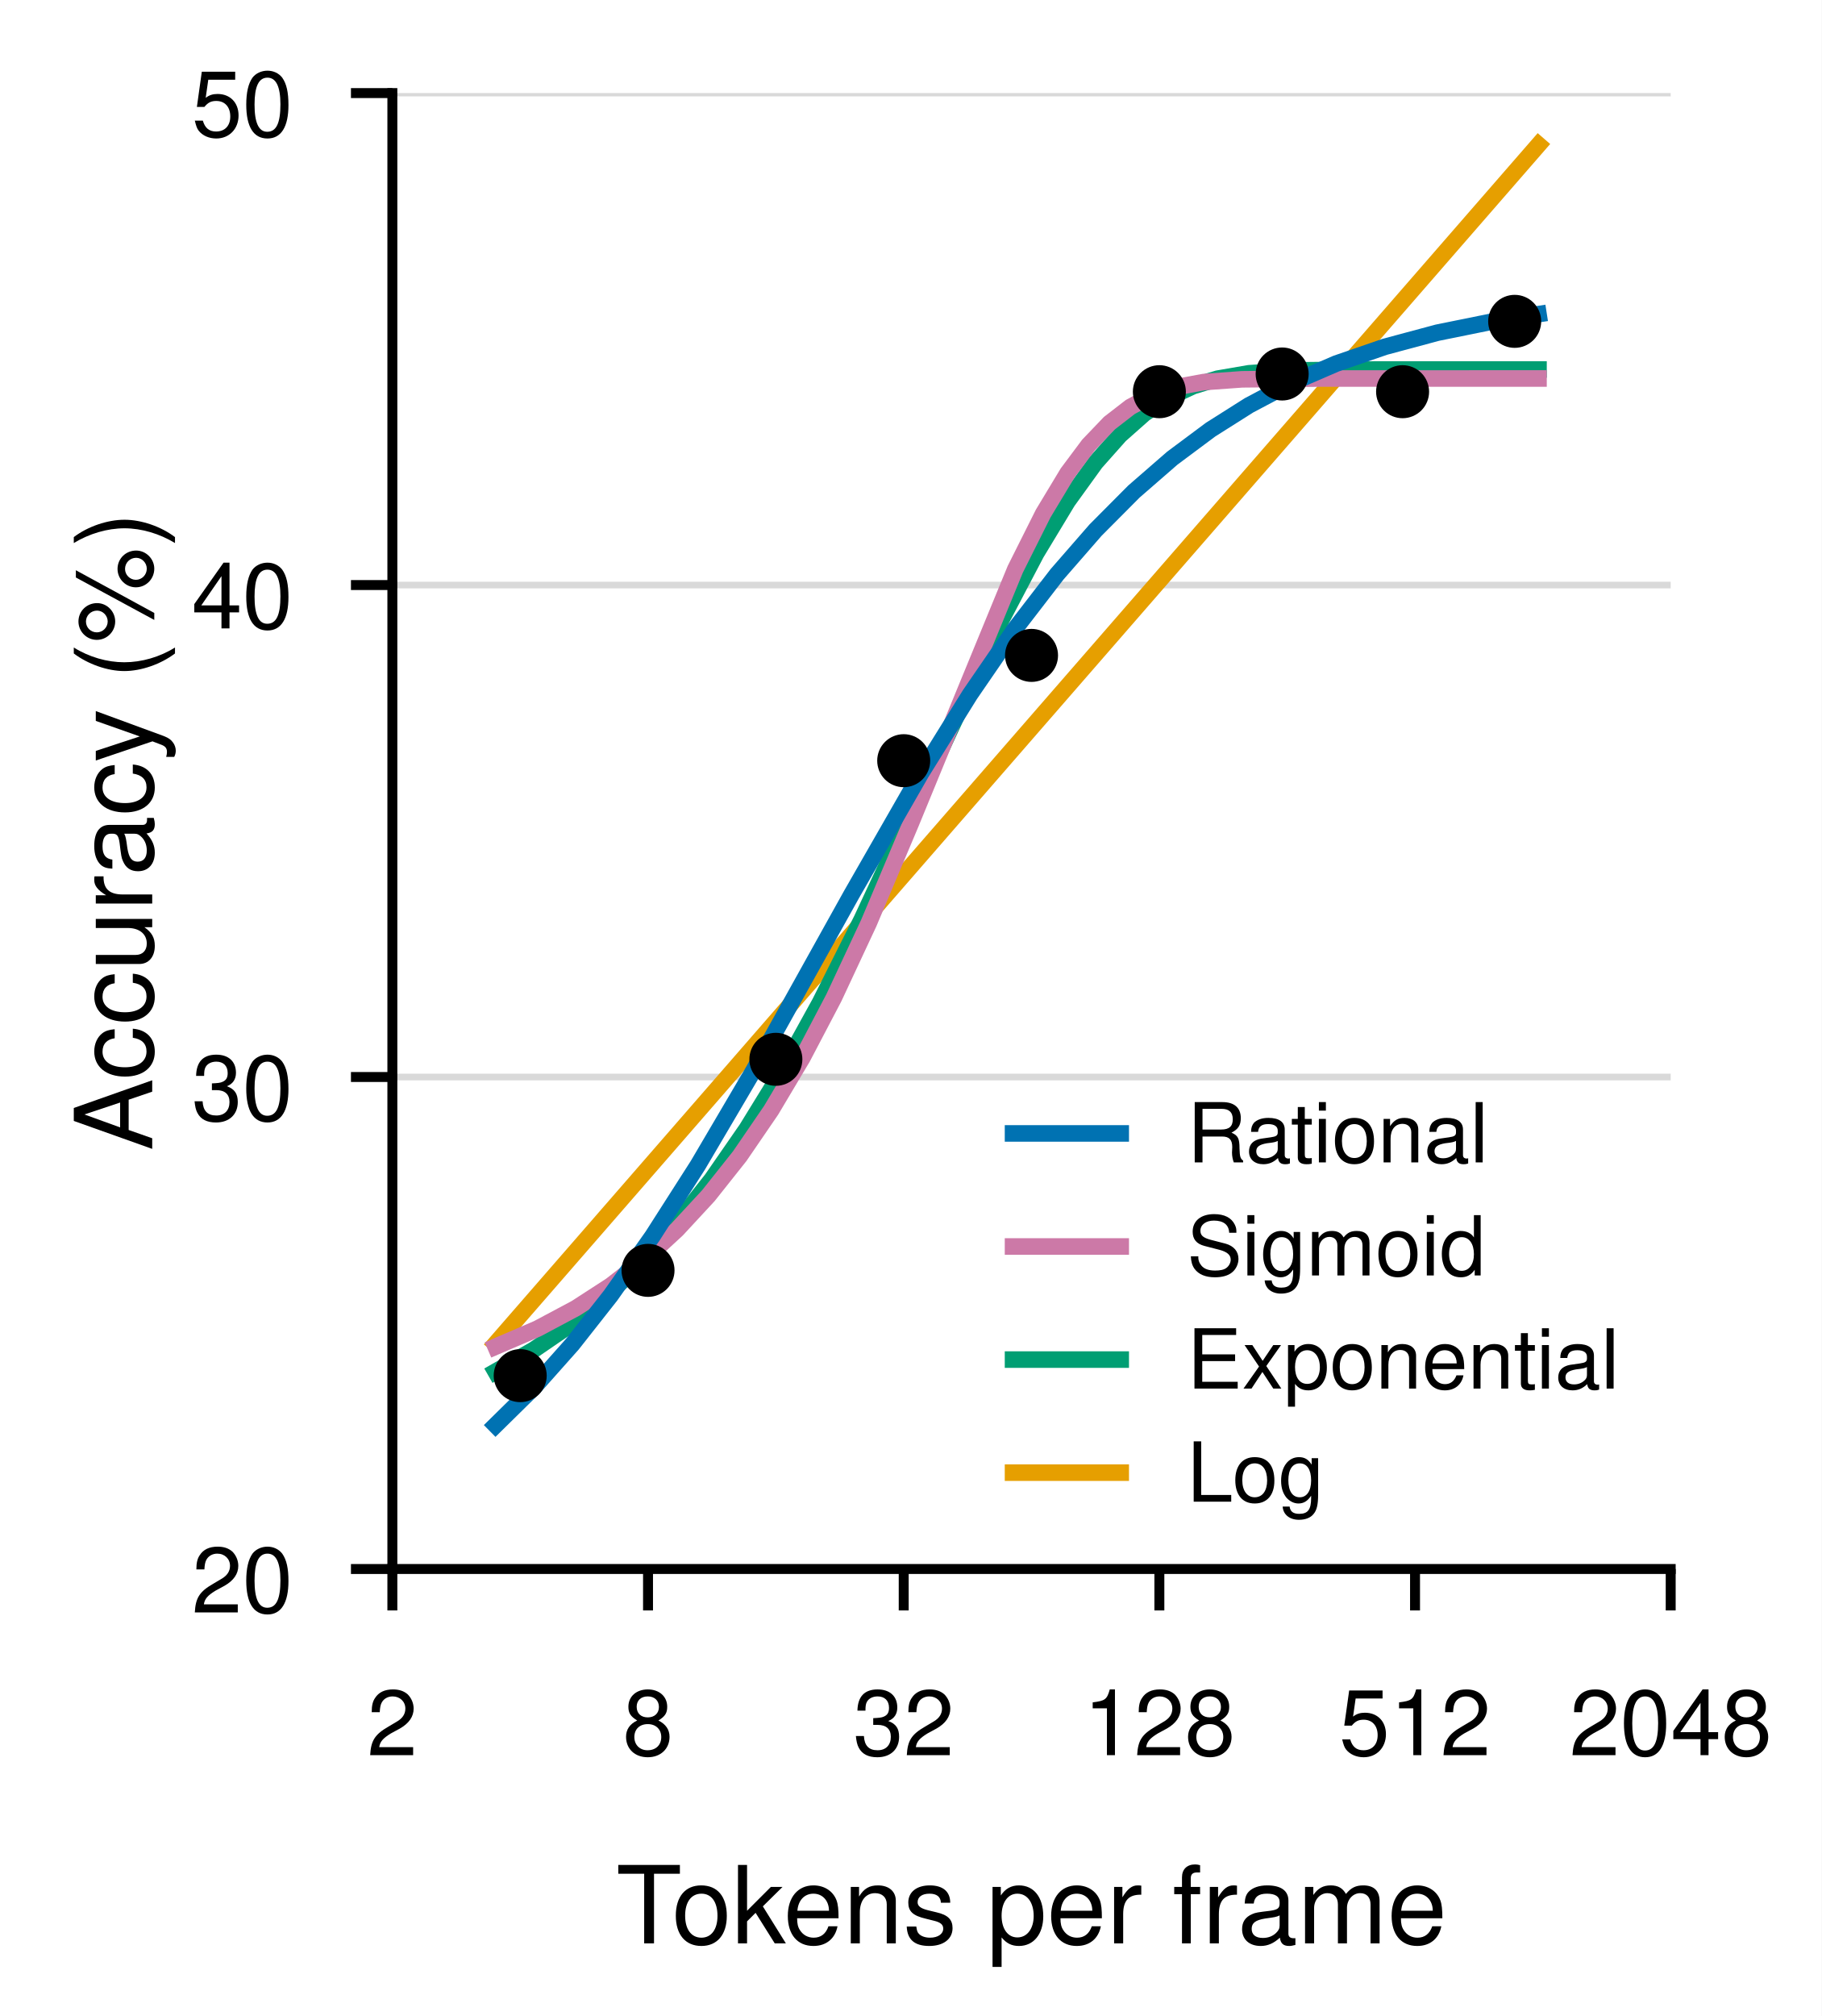
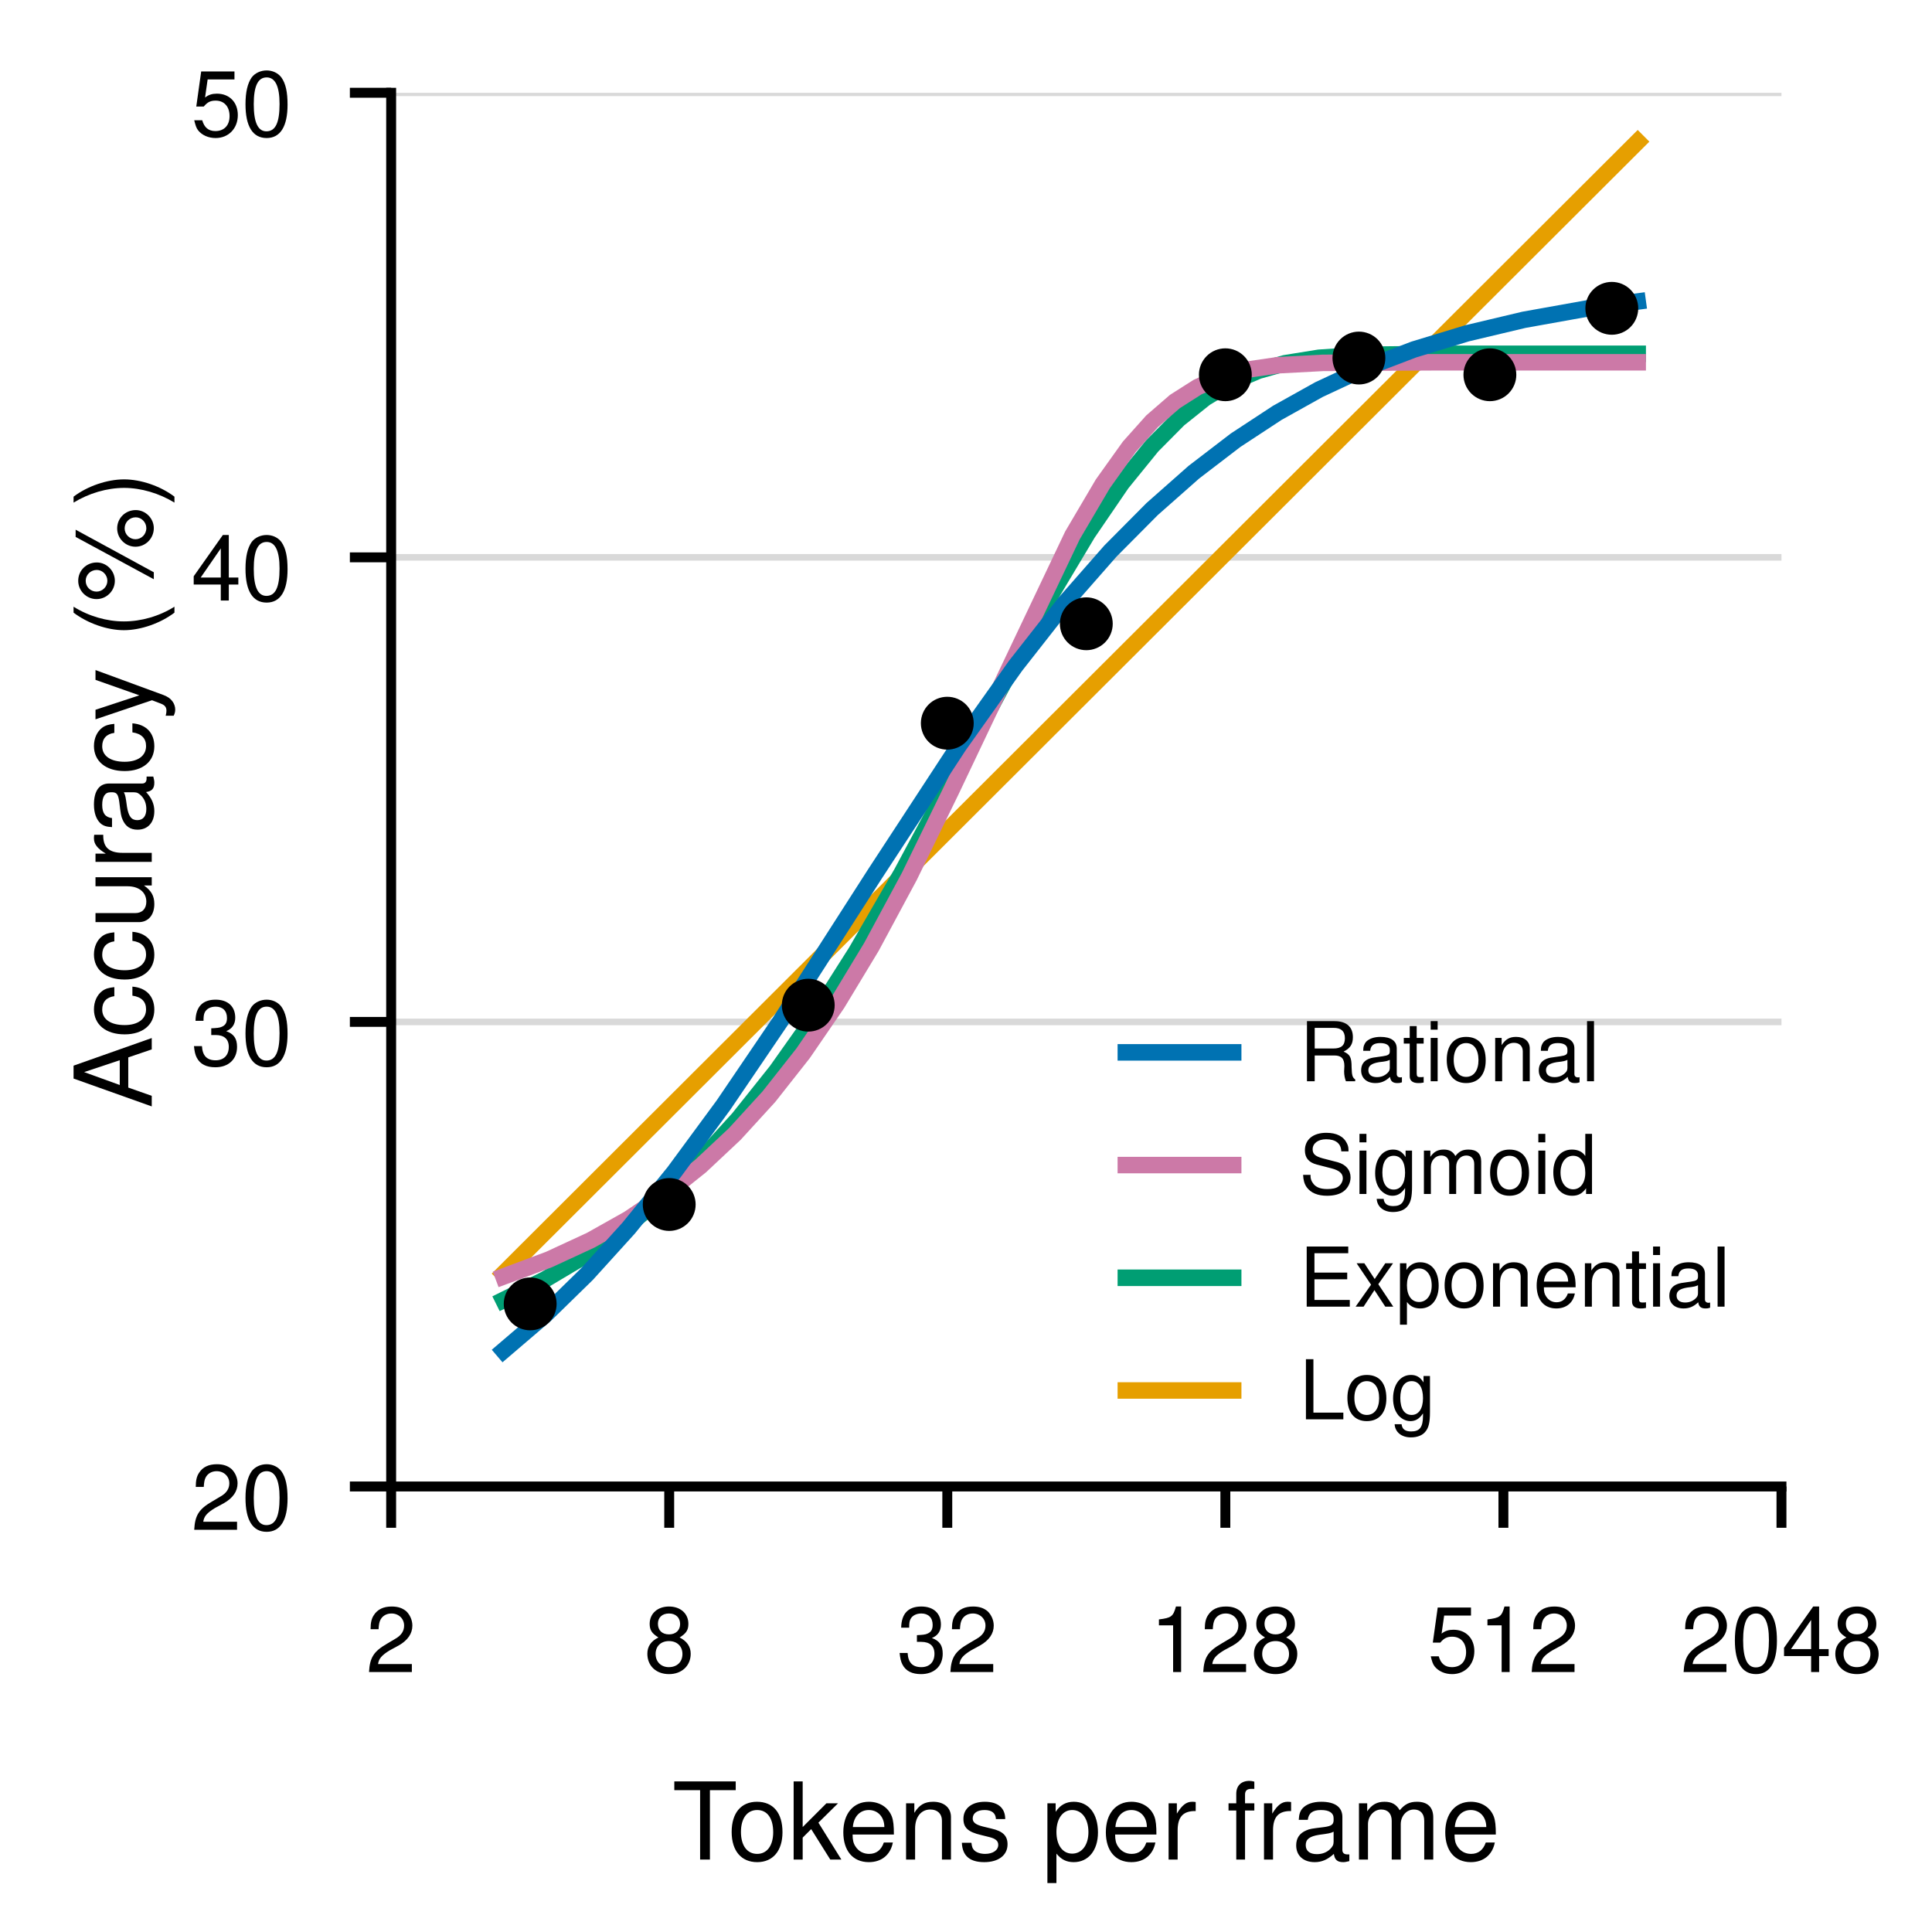
- <svg xmlns="http://www.w3.org/2000/svg" xmlns:xlink="http://www.w3.org/1999/xlink" width="109.98pt" height="121.68pt" viewBox="0 0 109.98 121.68" version="1.1">
+ <svg xmlns="http://www.w3.org/2000/svg" xmlns:xlink="http://www.w3.org/1999/xlink" width="117pt" height="117pt" viewBox="0 0 117 117" version="1.1">
  <defs>
    <style type="text/css">*{stroke-linejoin: round; stroke-linecap: butt}</style>
  </defs>
  <g id="figure_1">
    <g id="patch_1">
-       <path d="M 0 121.68  L 109.98 121.68  L 109.98 0  L 0 0  z " style="fill: #ffffff" />
+       <path d="M 0 117  L 117 117  L 117 0  L 0 0  z " style="fill: #ffffff" />
    </g>
    <g id="axes_1">
      <g id="patch_2">
-         <path d="M 23.688 94.7  L 100.864 94.7  L 100.864 5.618  L 23.688 5.618  z " style="fill: #ffffff" />
+         <path d="M 23.688 90.02  L 107.884 90.02  L 107.884 5.618  L 23.688 5.618  z " style="fill: #ffffff" />
      </g>
      <g id="matplotlib.axis_1">
        <g id="xtick_1">
          <g id="line2d_1">
            <defs>
-               <path id="mbc53aca474" d="M 0 0  L 0 2.5  " style="stroke: #000000; stroke-width: 0.6" />
+               <path id="mdc8df71cb1" d="M 0 0  L 0 2.5  " style="stroke: #000000; stroke-width: 0.6" />
            </defs>
            <g>
-               <use xlink:href="#mbc53aca474" x="23.688" y="94.7" style="stroke: #000000; stroke-width: 0.6" />
+               <use xlink:href="#mdc8df71cb1" x="23.688" y="90.02" style="stroke: #000000; stroke-width: 0.6" />
            </g>
          </g>
          <g id="text_1">
-             <text style="font-size: 5.5px; font-family: 'Helvetica Neue', 'Helvetica', 'Arial', 'TeX Gyre Heros', 'Nimbus Sans', 'Liberation Sans', 'DejaVu Sans', sans-serif; text-anchor: middle" x="23.688" y="105.936" transform="rotate(-0 23.68805 105.9358)">2</text>
+             <text style="font-size: 5.5px; font-family: 'Helvetica Neue', 'Helvetica', 'Arial', 'TeX Gyre Heros', 'Nimbus Sans', 'Liberation Sans', 'DejaVu Sans', sans-serif; text-anchor: middle" x="23.688" y="101.256" transform="rotate(-0 23.68805 101.2558)">2</text>
          </g>
        </g>
        <g id="xtick_2">
          <g id="line2d_2">
            <g>
-               <use xlink:href="#mbc53aca474" x="39.123" y="94.7" style="stroke: #000000; stroke-width: 0.6" />
+               <use xlink:href="#mdc8df71cb1" x="40.527" y="90.02" style="stroke: #000000; stroke-width: 0.6" />
            </g>
          </g>
          <g id="text_2">
-             <text style="font-size: 5.5px; font-family: 'Helvetica Neue', 'Helvetica', 'Arial', 'TeX Gyre Heros', 'Nimbus Sans', 'Liberation Sans', 'DejaVu Sans', sans-serif; text-anchor: middle" x="39.123" y="105.936" transform="rotate(-0 39.12333 105.9358)">8</text>
+             <text style="font-size: 5.5px; font-family: 'Helvetica Neue', 'Helvetica', 'Arial', 'TeX Gyre Heros', 'Nimbus Sans', 'Liberation Sans', 'DejaVu Sans', sans-serif; text-anchor: middle" x="40.527" y="101.256" transform="rotate(-0 40.52733 101.2558)">8</text>
          </g>
        </g>
        <g id="xtick_3">
          <g id="line2d_3">
            <g>
-               <use xlink:href="#mbc53aca474" x="54.559" y="94.7" style="stroke: #000000; stroke-width: 0.6" />
+               <use xlink:href="#mdc8df71cb1" x="57.367" y="90.02" style="stroke: #000000; stroke-width: 0.6" />
            </g>
          </g>
          <g id="text_3">
-             <text style="font-size: 5.5px; font-family: 'Helvetica Neue', 'Helvetica', 'Arial', 'TeX Gyre Heros', 'Nimbus Sans', 'Liberation Sans', 'DejaVu Sans', sans-serif; text-anchor: middle" x="54.559" y="105.936" transform="rotate(-0 54.55861 105.9358)">32</text>
+             <text style="font-size: 5.5px; font-family: 'Helvetica Neue', 'Helvetica', 'Arial', 'TeX Gyre Heros', 'Nimbus Sans', 'Liberation Sans', 'DejaVu Sans', sans-serif; text-anchor: middle" x="57.367" y="101.256" transform="rotate(-0 57.36661 101.2558)">32</text>
          </g>
        </g>
        <g id="xtick_4">
          <g id="line2d_4">
            <g>
-               <use xlink:href="#mbc53aca474" x="69.994" y="94.7" style="stroke: #000000; stroke-width: 0.6" />
+               <use xlink:href="#mdc8df71cb1" x="74.206" y="90.02" style="stroke: #000000; stroke-width: 0.6" />
            </g>
          </g>
          <g id="text_4">
-             <text style="font-size: 5.5px; font-family: 'Helvetica Neue', 'Helvetica', 'Arial', 'TeX Gyre Heros', 'Nimbus Sans', 'Liberation Sans', 'DejaVu Sans', sans-serif; text-anchor: middle" x="69.994" y="105.936" transform="rotate(-0 69.99389 105.9358)">128</text>
+             <text style="font-size: 5.5px; font-family: 'Helvetica Neue', 'Helvetica', 'Arial', 'TeX Gyre Heros', 'Nimbus Sans', 'Liberation Sans', 'DejaVu Sans', sans-serif; text-anchor: middle" x="74.206" y="101.256" transform="rotate(-0 74.20589 101.2558)">128</text>
          </g>
        </g>
        <g id="xtick_5">
          <g id="line2d_5">
            <g>
-               <use xlink:href="#mbc53aca474" x="85.429" y="94.7" style="stroke: #000000; stroke-width: 0.6" />
+               <use xlink:href="#mdc8df71cb1" x="91.045" y="90.02" style="stroke: #000000; stroke-width: 0.6" />
            </g>
          </g>
          <g id="text_5">
-             <text style="font-size: 5.5px; font-family: 'Helvetica Neue', 'Helvetica', 'Arial', 'TeX Gyre Heros', 'Nimbus Sans', 'Liberation Sans', 'DejaVu Sans', sans-serif; text-anchor: middle" x="85.429" y="105.936" transform="rotate(-0 85.42917 105.9358)">512</text>
+             <text style="font-size: 5.5px; font-family: 'Helvetica Neue', 'Helvetica', 'Arial', 'TeX Gyre Heros', 'Nimbus Sans', 'Liberation Sans', 'DejaVu Sans', sans-serif; text-anchor: middle" x="91.045" y="101.256" transform="rotate(-0 91.04517 101.2558)">512</text>
          </g>
        </g>
        <g id="xtick_6">
          <g id="line2d_6">
            <g>
-               <use xlink:href="#mbc53aca474" x="100.864" y="94.7" style="stroke: #000000; stroke-width: 0.6" />
+               <use xlink:href="#mdc8df71cb1" x="107.884" y="90.02" style="stroke: #000000; stroke-width: 0.6" />
            </g>
          </g>
          <g id="text_6">
-             <text style="font-size: 5.5px; font-family: 'Helvetica Neue', 'Helvetica', 'Arial', 'TeX Gyre Heros', 'Nimbus Sans', 'Liberation Sans', 'DejaVu Sans', sans-serif; text-anchor: middle" x="100.864" y="105.936" transform="rotate(-0 100.8644 105.9358)">2048</text>
+             <text style="font-size: 5.5px; font-family: 'Helvetica Neue', 'Helvetica', 'Arial', 'TeX Gyre Heros', 'Nimbus Sans', 'Liberation Sans', 'DejaVu Sans', sans-serif; text-anchor: middle" x="107.884" y="101.256" transform="rotate(-0 107.8844 101.2558)">2048</text>
          </g>
        </g>
        <g id="text_7">
-           <text style="font-size: 6.5px; font-family: 'Helvetica Neue', 'Helvetica', 'Arial', 'TeX Gyre Heros', 'Nimbus Sans', 'Liberation Sans', 'DejaVu Sans', sans-serif; text-anchor: middle" x="62.276" y="117.295" transform="rotate(-0 62.27625 117.2953)">Tokens per frame</text>
+           <text style="font-size: 6.5px; font-family: 'Helvetica Neue', 'Helvetica', 'Arial', 'TeX Gyre Heros', 'Nimbus Sans', 'Liberation Sans', 'DejaVu Sans', sans-serif; text-anchor: middle" x="65.786" y="112.615" transform="rotate(-0 65.78625 112.6153)">Tokens per frame</text>
        </g>
      </g>
      <g id="matplotlib.axis_2">
        <g id="ytick_1">
          <g id="line2d_7">
-             <path d="M 23.688 94.7  L 100.864 94.7  " clip-path="url(#p4c3067a71f)" style="fill: none; stroke: #d9d9d9; stroke-width: 0.4; stroke-linecap: square" />
+             <path d="M 23.688 90.02  L 107.884 90.02  " clip-path="url(#p978c9655ca)" style="fill: none; stroke: #d9d9d9; stroke-width: 0.4; stroke-linecap: square" />
          </g>
          <g id="line2d_8">
            <defs>
-               <path id="m7f5ef1f5fa" d="M 0 0  L -2.5 0  " style="stroke: #000000; stroke-width: 0.6" />
+               <path id="md2585a18ff" d="M 0 0  L -2.5 0  " style="stroke: #000000; stroke-width: 0.6" />
            </defs>
            <g>
-               <use xlink:href="#m7f5ef1f5fa" x="23.688" y="94.7" style="stroke: #000000; stroke-width: 0.6" />
+               <use xlink:href="#md2585a18ff" x="23.688" y="90.02" style="stroke: #000000; stroke-width: 0.6" />
            </g>
          </g>
          <g id="text_8">
-             <text style="font-size: 5.5px; font-family: 'Helvetica Neue', 'Helvetica', 'Arial', 'TeX Gyre Heros', 'Nimbus Sans', 'Liberation Sans', 'DejaVu Sans', sans-serif; text-anchor: end" x="17.688" y="97.318" transform="rotate(-0 17.68805 97.31776)">20</text>
+             <text style="font-size: 5.5px; font-family: 'Helvetica Neue', 'Helvetica', 'Arial', 'TeX Gyre Heros', 'Nimbus Sans', 'Liberation Sans', 'DejaVu Sans', sans-serif; text-anchor: end" x="17.688" y="92.638" transform="rotate(-0 17.68805 92.63776)">20</text>
          </g>
        </g>
        <g id="ytick_2">
          <g id="line2d_9">
-             <path d="M 23.688 65.006  L 100.864 65.006  " clip-path="url(#p4c3067a71f)" style="fill: none; stroke: #d9d9d9; stroke-width: 0.4; stroke-linecap: square" />
+             <path d="M 23.688 61.886  L 107.884 61.886  " clip-path="url(#p978c9655ca)" style="fill: none; stroke: #d9d9d9; stroke-width: 0.4; stroke-linecap: square" />
          </g>
          <g id="line2d_10">
            <g>
-               <use xlink:href="#m7f5ef1f5fa" x="23.688" y="65.006" style="stroke: #000000; stroke-width: 0.6" />
+               <use xlink:href="#md2585a18ff" x="23.688" y="61.886" style="stroke: #000000; stroke-width: 0.6" />
            </g>
          </g>
          <g id="text_9">
-             <text style="font-size: 5.5px; font-family: 'Helvetica Neue', 'Helvetica', 'Arial', 'TeX Gyre Heros', 'Nimbus Sans', 'Liberation Sans', 'DejaVu Sans', sans-serif; text-anchor: end" x="17.688" y="67.624" transform="rotate(-0 17.68805 67.62392)">30</text>
+             <text style="font-size: 5.5px; font-family: 'Helvetica Neue', 'Helvetica', 'Arial', 'TeX Gyre Heros', 'Nimbus Sans', 'Liberation Sans', 'DejaVu Sans', sans-serif; text-anchor: end" x="17.688" y="64.504" transform="rotate(-0 17.68805 64.50392)">30</text>
          </g>
        </g>
        <g id="ytick_3">
          <g id="line2d_11">
-             <path d="M 23.688 35.312  L 100.864 35.312  " clip-path="url(#p4c3067a71f)" style="fill: none; stroke: #d9d9d9; stroke-width: 0.4; stroke-linecap: square" />
+             <path d="M 23.688 33.752  L 107.884 33.752  " clip-path="url(#p978c9655ca)" style="fill: none; stroke: #d9d9d9; stroke-width: 0.4; stroke-linecap: square" />
          </g>
          <g id="line2d_12">
            <g>
-               <use xlink:href="#m7f5ef1f5fa" x="23.688" y="35.312" style="stroke: #000000; stroke-width: 0.6" />
+               <use xlink:href="#md2585a18ff" x="23.688" y="33.752" style="stroke: #000000; stroke-width: 0.6" />
            </g>
          </g>
          <g id="text_10">
-             <text style="font-size: 5.5px; font-family: 'Helvetica Neue', 'Helvetica', 'Arial', 'TeX Gyre Heros', 'Nimbus Sans', 'Liberation Sans', 'DejaVu Sans', sans-serif; text-anchor: end" x="17.688" y="37.93" transform="rotate(-0 17.68805 37.93008)">40</text>
+             <text style="font-size: 5.5px; font-family: 'Helvetica Neue', 'Helvetica', 'Arial', 'TeX Gyre Heros', 'Nimbus Sans', 'Liberation Sans', 'DejaVu Sans', sans-serif; text-anchor: end" x="17.688" y="36.37" transform="rotate(-0 17.68805 36.37008)">40</text>
          </g>
        </g>
        <g id="ytick_4">
          <g id="line2d_13">
-             <path d="M 23.688 5.618  L 100.864 5.618  " clip-path="url(#p4c3067a71f)" style="fill: none; stroke: #d9d9d9; stroke-width: 0.4; stroke-linecap: square" />
+             <path d="M 23.688 5.618  L 107.884 5.618  " clip-path="url(#p978c9655ca)" style="fill: none; stroke: #d9d9d9; stroke-width: 0.4; stroke-linecap: square" />
          </g>
          <g id="line2d_14">
            <g>
-               <use xlink:href="#m7f5ef1f5fa" x="23.688" y="5.618" style="stroke: #000000; stroke-width: 0.6" />
+               <use xlink:href="#md2585a18ff" x="23.688" y="5.618" style="stroke: #000000; stroke-width: 0.6" />
            </g>
          </g>
          <g id="text_11">
            <text style="font-size: 5.5px; font-family: 'Helvetica Neue', 'Helvetica', 'Arial', 'TeX Gyre Heros', 'Nimbus Sans', 'Liberation Sans', 'DejaVu Sans', sans-serif; text-anchor: end" x="17.688" y="8.236" transform="rotate(-0 17.68805 8.23624)">50</text>
          </g>
        </g>
        <g id="text_12">
-           <text style="font-size: 6.5px; font-family: 'Helvetica Neue', 'Helvetica', 'Arial', 'TeX Gyre Heros', 'Nimbus Sans', 'Liberation Sans', 'DejaVu Sans', sans-serif; text-anchor: middle" x="9.188" y="50.159" transform="rotate(-90 9.18824 50.159)">Accuracy (%)</text>
+           <text style="font-size: 6.5px; font-family: 'Helvetica Neue', 'Helvetica', 'Arial', 'TeX Gyre Heros', 'Nimbus Sans', 'Liberation Sans', 'DejaVu Sans', sans-serif; text-anchor: middle" x="9.188" y="47.819" transform="rotate(-90 9.18824 47.819)">Accuracy (%)</text>
        </g>
      </g>
      <g id="line2d_15">
-         <path d="M 29.919 81.093  L 92.883 8.741  L 92.883 8.741  " clip-path="url(#p4c3067a71f)" style="fill: none; stroke: #e69f00; stroke-linecap: square" />
+         <path d="M 30.486 77.128  L 99.177 8.577  L 99.177 8.577  " clip-path="url(#p978c9655ca)" style="fill: none; stroke: #e69f00; stroke-linecap: square" />
      </g>
      <g id="line2d_16">
-         <path d="M 29.919 82.785  L 32.235 81.463  L 34.552 79.876  L 36.658 78.166  L 38.763 76.168  L 40.869 73.849  L 42.975 71.18  L 45.081 68.139  L 47.187 64.716  L 49.503 60.52  L 52.03 55.485  L 55.61 47.789  L 60.453 37.409  L 62.559 33.397  L 64.454 30.259  L 66.139 27.926  L 67.613 26.267  L 69.087 24.962  L 70.561 23.988  L 72.035 23.304  L 73.509 22.856  L 75.404 22.53  L 77.931 22.356  L 82.985 22.303  L 92.883 22.302  L 92.883 22.302  " clip-path="url(#p4c3067a71f)" style="fill: none; stroke: #009e73; stroke-linecap: square" />
+         <path d="M 30.486 78.731  L 33.013 77.479  L 35.54 75.975  L 37.837 74.355  L 40.135 72.462  L 42.432 70.264  L 44.729 67.736  L 47.027 64.854  L 49.324 61.611  L 51.851 57.636  L 54.608 52.865  L 58.284 46.011  L 63.568 36.142  L 65.865 32.296  L 67.933 29.27  L 69.771 27.007  L 71.379 25.386  L 72.987 24.102  L 74.595 23.137  L 76.203 22.453  L 77.811 21.999  L 79.879 21.666  L 82.636 21.484  L 87.92 21.427  L 99.177 21.426  L 99.177 21.426  " clip-path="url(#p978c9655ca)" style="fill: none; stroke: #009e73; stroke-linecap: square" />
      </g>
      <g id="line2d_17">
-         <path d="M 29.919 81.281  L 32.446 80.194  L 34.762 78.96  L 36.868 77.597  L 38.974 75.962  L 40.869 74.216  L 42.764 72.169  L 44.66 69.781  L 46.555 67.012  L 48.45 63.83  L 50.345 60.217  L 52.451 55.708  L 54.978 49.719  L 61.296 34.358  L 62.98 30.996  L 64.454 28.55  L 65.718 26.858  L 66.981 25.538  L 68.245 24.561  L 69.508 23.877  L 70.982 23.371  L 72.667 23.061  L 74.983 22.895  L 79.827 22.846  L 92.883 22.845  L 92.883 22.845  " clip-path="url(#p4c3067a71f)" style="fill: none; stroke: #cc79a7; stroke-linecap: square" />
+         <path d="M 30.486 77.306  L 33.243 76.276  L 35.77 75.107  L 38.067 73.816  L 40.364 72.266  L 42.432 70.612  L 44.5 68.672  L 46.567 66.41  L 48.635 63.786  L 50.702 60.771  L 52.77 57.348  L 55.067 53.077  L 57.595 47.892  L 64.946 32.423  L 66.784 29.303  L 68.392 27.053  L 69.771 25.51  L 71.149 24.316  L 72.527 23.44  L 73.906 22.833  L 75.514 22.389  L 77.352 22.121  L 80.109 21.975  L 86.771 21.94  L 99.177 21.94  L 99.177 21.94  " clip-path="url(#p978c9655ca)" style="fill: none; stroke: #cc79a7; stroke-linecap: square" />
      </g>
      <g id="line2d_18">
-         <path d="M 29.919 86.019  L 32.235 83.74  L 34.552 81.133  L 36.868 78.191  L 39.395 74.609  L 42.133 70.328  L 45.502 64.601  L 51.398 54.007  L 55.61 46.661  L 58.558 41.922  L 61.296 37.936  L 63.823 34.656  L 66.139 31.999  L 68.455 29.671  L 70.772 27.656  L 73.088 25.93  L 75.404 24.465  L 77.931 23.128  L 80.669 21.945  L 83.617 20.929  L 86.776 20.081  L 90.356 19.355  L 92.883 18.961  L 92.883 18.961  " clip-path="url(#p4c3067a71f)" style="fill: none; stroke: #0072b2; stroke-linecap: square" />
+         <path d="M 30.486 81.795  L 33.013 79.635  L 35.54 77.165  L 38.067 74.378  L 40.824 70.984  L 43.81 66.928  L 47.256 61.852  L 53 52.901  L 58.054 45.176  L 61.5 40.322  L 64.487 36.514  L 67.243 33.375  L 69.771 30.829  L 72.298 28.596  L 74.825 26.66  L 77.352 25.001  L 79.879 23.591  L 82.636 22.304  L 85.622 21.165  L 88.839 20.186  L 92.285 19.368  L 96.19 18.668  L 99.177 18.26  L 99.177 18.26  " clip-path="url(#p978c9655ca)" style="fill: none; stroke: #0072b2; stroke-linecap: square" />
      </g>
      <g id="patch_3">
-         <path d="M 23.688 94.7  L 23.688 5.618  " style="fill: none; stroke: #000000; stroke-width: 0.6; stroke-linejoin: miter; stroke-linecap: square" />
+         <path d="M 23.688 90.02  L 23.688 5.618  " style="fill: none; stroke: #000000; stroke-width: 0.6; stroke-linejoin: miter; stroke-linecap: square" />
      </g>
      <g id="patch_4">
-         <path d="M 23.688 94.7  L 100.864 94.7  " style="fill: none; stroke: #000000; stroke-width: 0.6; stroke-linejoin: miter; stroke-linecap: square" />
+         <path d="M 23.688 90.02  L 107.884 90.02  " style="fill: none; stroke: #000000; stroke-width: 0.6; stroke-linejoin: miter; stroke-linecap: square" />
      </g>
      <g id="line2d_19">
        <defs>
-           <path id="mc255f06cb3" d="M 0 1.1  C 0.292 1.1 0.572 0.984 0.778 0.778  C 0.984 0.572 1.1 0.292 1.1 0  C 1.1 -0.292 0.984 -0.572 0.778 -0.778  C 0.572 -0.984 0.292 -1.1 0 -1.1  C -0.292 -1.1 -0.572 -0.984 -0.778 -0.778  C -0.984 -0.572 -1.1 -0.292 -1.1 0  C -1.1 0.292 -0.984 0.572 -0.778 0.778  C -0.572 0.984 -0.292 1.1 0 1.1  z " style="stroke: #000000" />
+           <path id="m070fd85e49" d="M 0 1.1  C 0.292 1.1 0.572 0.984 0.778 0.778  C 0.984 0.572 1.1 0.292 1.1 0  C 1.1 -0.292 0.984 -0.572 0.778 -0.778  C 0.572 -0.984 0.292 -1.1 0 -1.1  C -0.292 -1.1 -0.572 -0.984 -0.778 -0.778  C -0.984 -0.572 -1.1 -0.292 -1.1 0  C -1.1 0.292 -0.984 0.572 -0.778 0.778  C -0.572 0.984 -0.292 1.1 0 1.1  z " style="stroke: #000000" />
        </defs>
-         <g clip-path="url(#p4c3067a71f)">
-           <use xlink:href="#mc255f06cb3" x="31.406" y="83.03" style="stroke: #000000" />
-           <use xlink:href="#mc255f06cb3" x="39.123" y="76.676" style="stroke: #000000" />
-           <use xlink:href="#mc255f06cb3" x="46.841" y="63.937" style="stroke: #000000" />
-           <use xlink:href="#mc255f06cb3" x="54.559" y="45.913" style="stroke: #000000" />
-           <use xlink:href="#mc255f06cb3" x="62.276" y="39.558" style="stroke: #000000" />
-           <use xlink:href="#mc255f06cb3" x="69.994" y="23.642" style="stroke: #000000" />
-           <use xlink:href="#mc255f06cb3" x="77.407" y="22.573" style="stroke: #000000" />
-           <use xlink:href="#mc255f06cb3" x="84.678" y="23.642" style="stroke: #000000" />
-           <use xlink:href="#mc255f06cb3" x="91.445" y="19.396" style="stroke: #000000" />
+         <g clip-path="url(#p978c9655ca)">
+           <use xlink:href="#m070fd85e49" x="32.108" y="78.963" style="stroke: #000000" />
+           <use xlink:href="#m070fd85e49" x="40.527" y="72.943" style="stroke: #000000" />
+           <use xlink:href="#m070fd85e49" x="48.947" y="60.873" style="stroke: #000000" />
+           <use xlink:href="#m070fd85e49" x="57.367" y="43.796" style="stroke: #000000" />
+           <use xlink:href="#m070fd85e49" x="65.786" y="37.775" style="stroke: #000000" />
+           <use xlink:href="#m070fd85e49" x="74.206" y="22.695" style="stroke: #000000" />
+           <use xlink:href="#m070fd85e49" x="82.294" y="21.683" style="stroke: #000000" />
+           <use xlink:href="#m070fd85e49" x="90.226" y="22.695" style="stroke: #000000" />
+           <use xlink:href="#m070fd85e49" x="97.609" y="18.672" style="stroke: #000000" />
        </g>
      </g>
      <g id="legend_1">
        <g id="line2d_20">
-           <path d="M 61.16 68.41  L 64.41 68.41  L 67.66 68.41  " style="fill: none; stroke: #0072b2; stroke-linecap: square" />
+           <path d="M 68.18 63.73  L 71.43 63.73  L 74.68 63.73  " style="fill: none; stroke: #0072b2; stroke-linecap: square" />
        </g>
        <g id="text_13">
-           <text style="font-size: 5px; font-family: 'Helvetica Neue', 'Helvetica', 'Arial', 'TeX Gyre Heros', 'Nimbus Sans', 'Liberation Sans', 'DejaVu Sans', sans-serif; text-anchor: start" x="71.66" y="70.16" transform="rotate(-0 71.65976 70.15976)">Rational</text>
+           <text style="font-size: 5px; font-family: 'Helvetica Neue', 'Helvetica', 'Arial', 'TeX Gyre Heros', 'Nimbus Sans', 'Liberation Sans', 'DejaVu Sans', sans-serif; text-anchor: start" x="78.68" y="65.48" transform="rotate(-0 78.67976 65.47976)">Rational</text>
        </g>
        <g id="line2d_21">
-           <path d="M 61.16 75.235  L 64.41 75.235  L 67.66 75.235  " style="fill: none; stroke: #cc79a7; stroke-linecap: square" />
+           <path d="M 68.18 70.555  L 71.43 70.555  L 74.68 70.555  " style="fill: none; stroke: #cc79a7; stroke-linecap: square" />
        </g>
        <g id="text_14">
-           <text style="font-size: 5px; font-family: 'Helvetica Neue', 'Helvetica', 'Arial', 'TeX Gyre Heros', 'Nimbus Sans', 'Liberation Sans', 'DejaVu Sans', sans-serif; text-anchor: start" x="71.66" y="76.985" transform="rotate(-0 71.65976 76.98476)">Sigmoid</text>
+           <text style="font-size: 5px; font-family: 'Helvetica Neue', 'Helvetica', 'Arial', 'TeX Gyre Heros', 'Nimbus Sans', 'Liberation Sans', 'DejaVu Sans', sans-serif; text-anchor: start" x="78.68" y="72.305" transform="rotate(-0 78.67976 72.30476)">Sigmoid</text>
        </g>
        <g id="line2d_22">
-           <path d="M 61.16 82.06  L 64.41 82.06  L 67.66 82.06  " style="fill: none; stroke: #009e73; stroke-linecap: square" />
+           <path d="M 68.18 77.38  L 71.43 77.38  L 74.68 77.38  " style="fill: none; stroke: #009e73; stroke-linecap: square" />
        </g>
        <g id="text_15">
-           <text style="font-size: 5px; font-family: 'Helvetica Neue', 'Helvetica', 'Arial', 'TeX Gyre Heros', 'Nimbus Sans', 'Liberation Sans', 'DejaVu Sans', sans-serif; text-anchor: start" x="71.66" y="83.81" transform="rotate(-0 71.65976 83.80976)">Exponential</text>
+           <text style="font-size: 5px; font-family: 'Helvetica Neue', 'Helvetica', 'Arial', 'TeX Gyre Heros', 'Nimbus Sans', 'Liberation Sans', 'DejaVu Sans', sans-serif; text-anchor: start" x="78.68" y="79.13" transform="rotate(-0 78.67976 79.12976)">Exponential</text>
        </g>
        <g id="line2d_23">
-           <path d="M 61.16 88.885  L 64.41 88.885  L 67.66 88.885  " style="fill: none; stroke: #e69f00; stroke-linecap: square" />
+           <path d="M 68.18 84.205  L 71.43 84.205  L 74.68 84.205  " style="fill: none; stroke: #e69f00; stroke-linecap: square" />
        </g>
        <g id="text_16">
-           <text style="font-size: 5px; font-family: 'Helvetica Neue', 'Helvetica', 'Arial', 'TeX Gyre Heros', 'Nimbus Sans', 'Liberation Sans', 'DejaVu Sans', sans-serif; text-anchor: start" x="71.66" y="90.635" transform="rotate(-0 71.65976 90.63476)">Log</text>
+           <text style="font-size: 5px; font-family: 'Helvetica Neue', 'Helvetica', 'Arial', 'TeX Gyre Heros', 'Nimbus Sans', 'Liberation Sans', 'DejaVu Sans', sans-serif; text-anchor: start" x="78.68" y="85.955" transform="rotate(-0 78.67976 85.95476)">Log</text>
        </g>
      </g>
    </g>
  </g>
  <defs>
-     <clipPath id="p4c3067a71f">
-       <rect x="23.688" y="5.618" width="77.176" height="89.082" />
+     <clipPath id="p978c9655ca">
+       <rect x="23.688" y="5.618" width="84.196" height="84.402" />
    </clipPath>
  </defs>
</svg>
